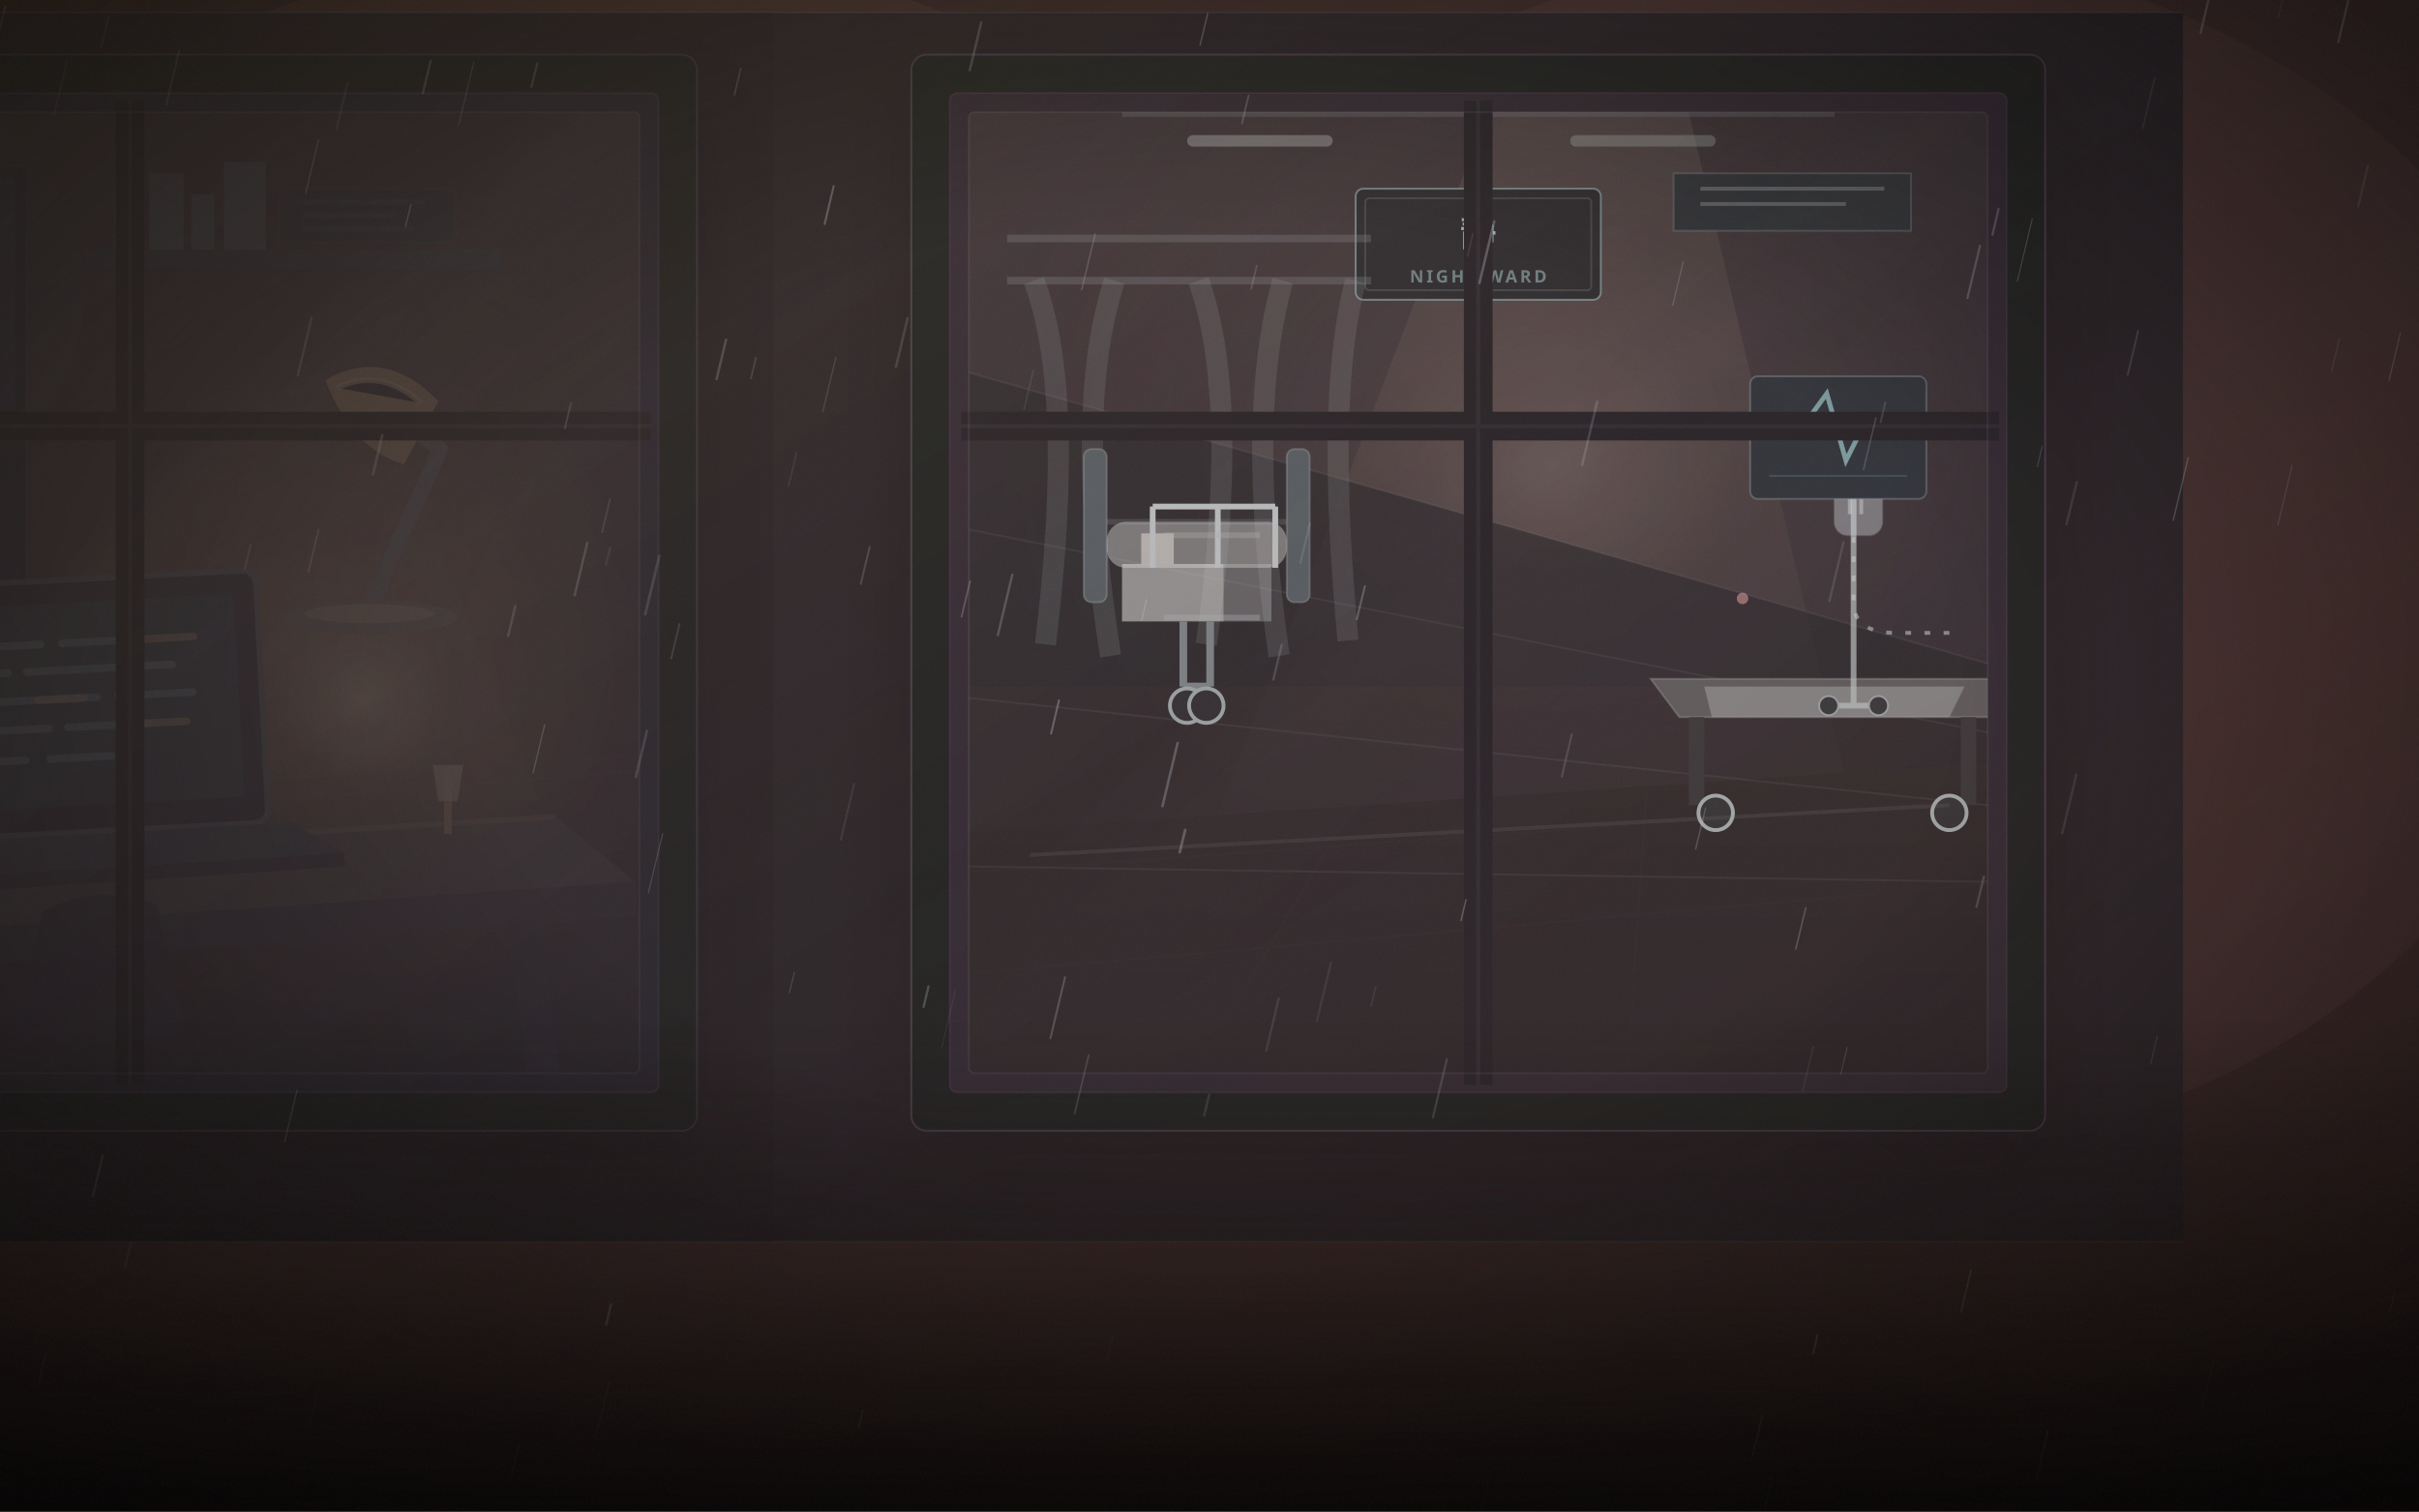
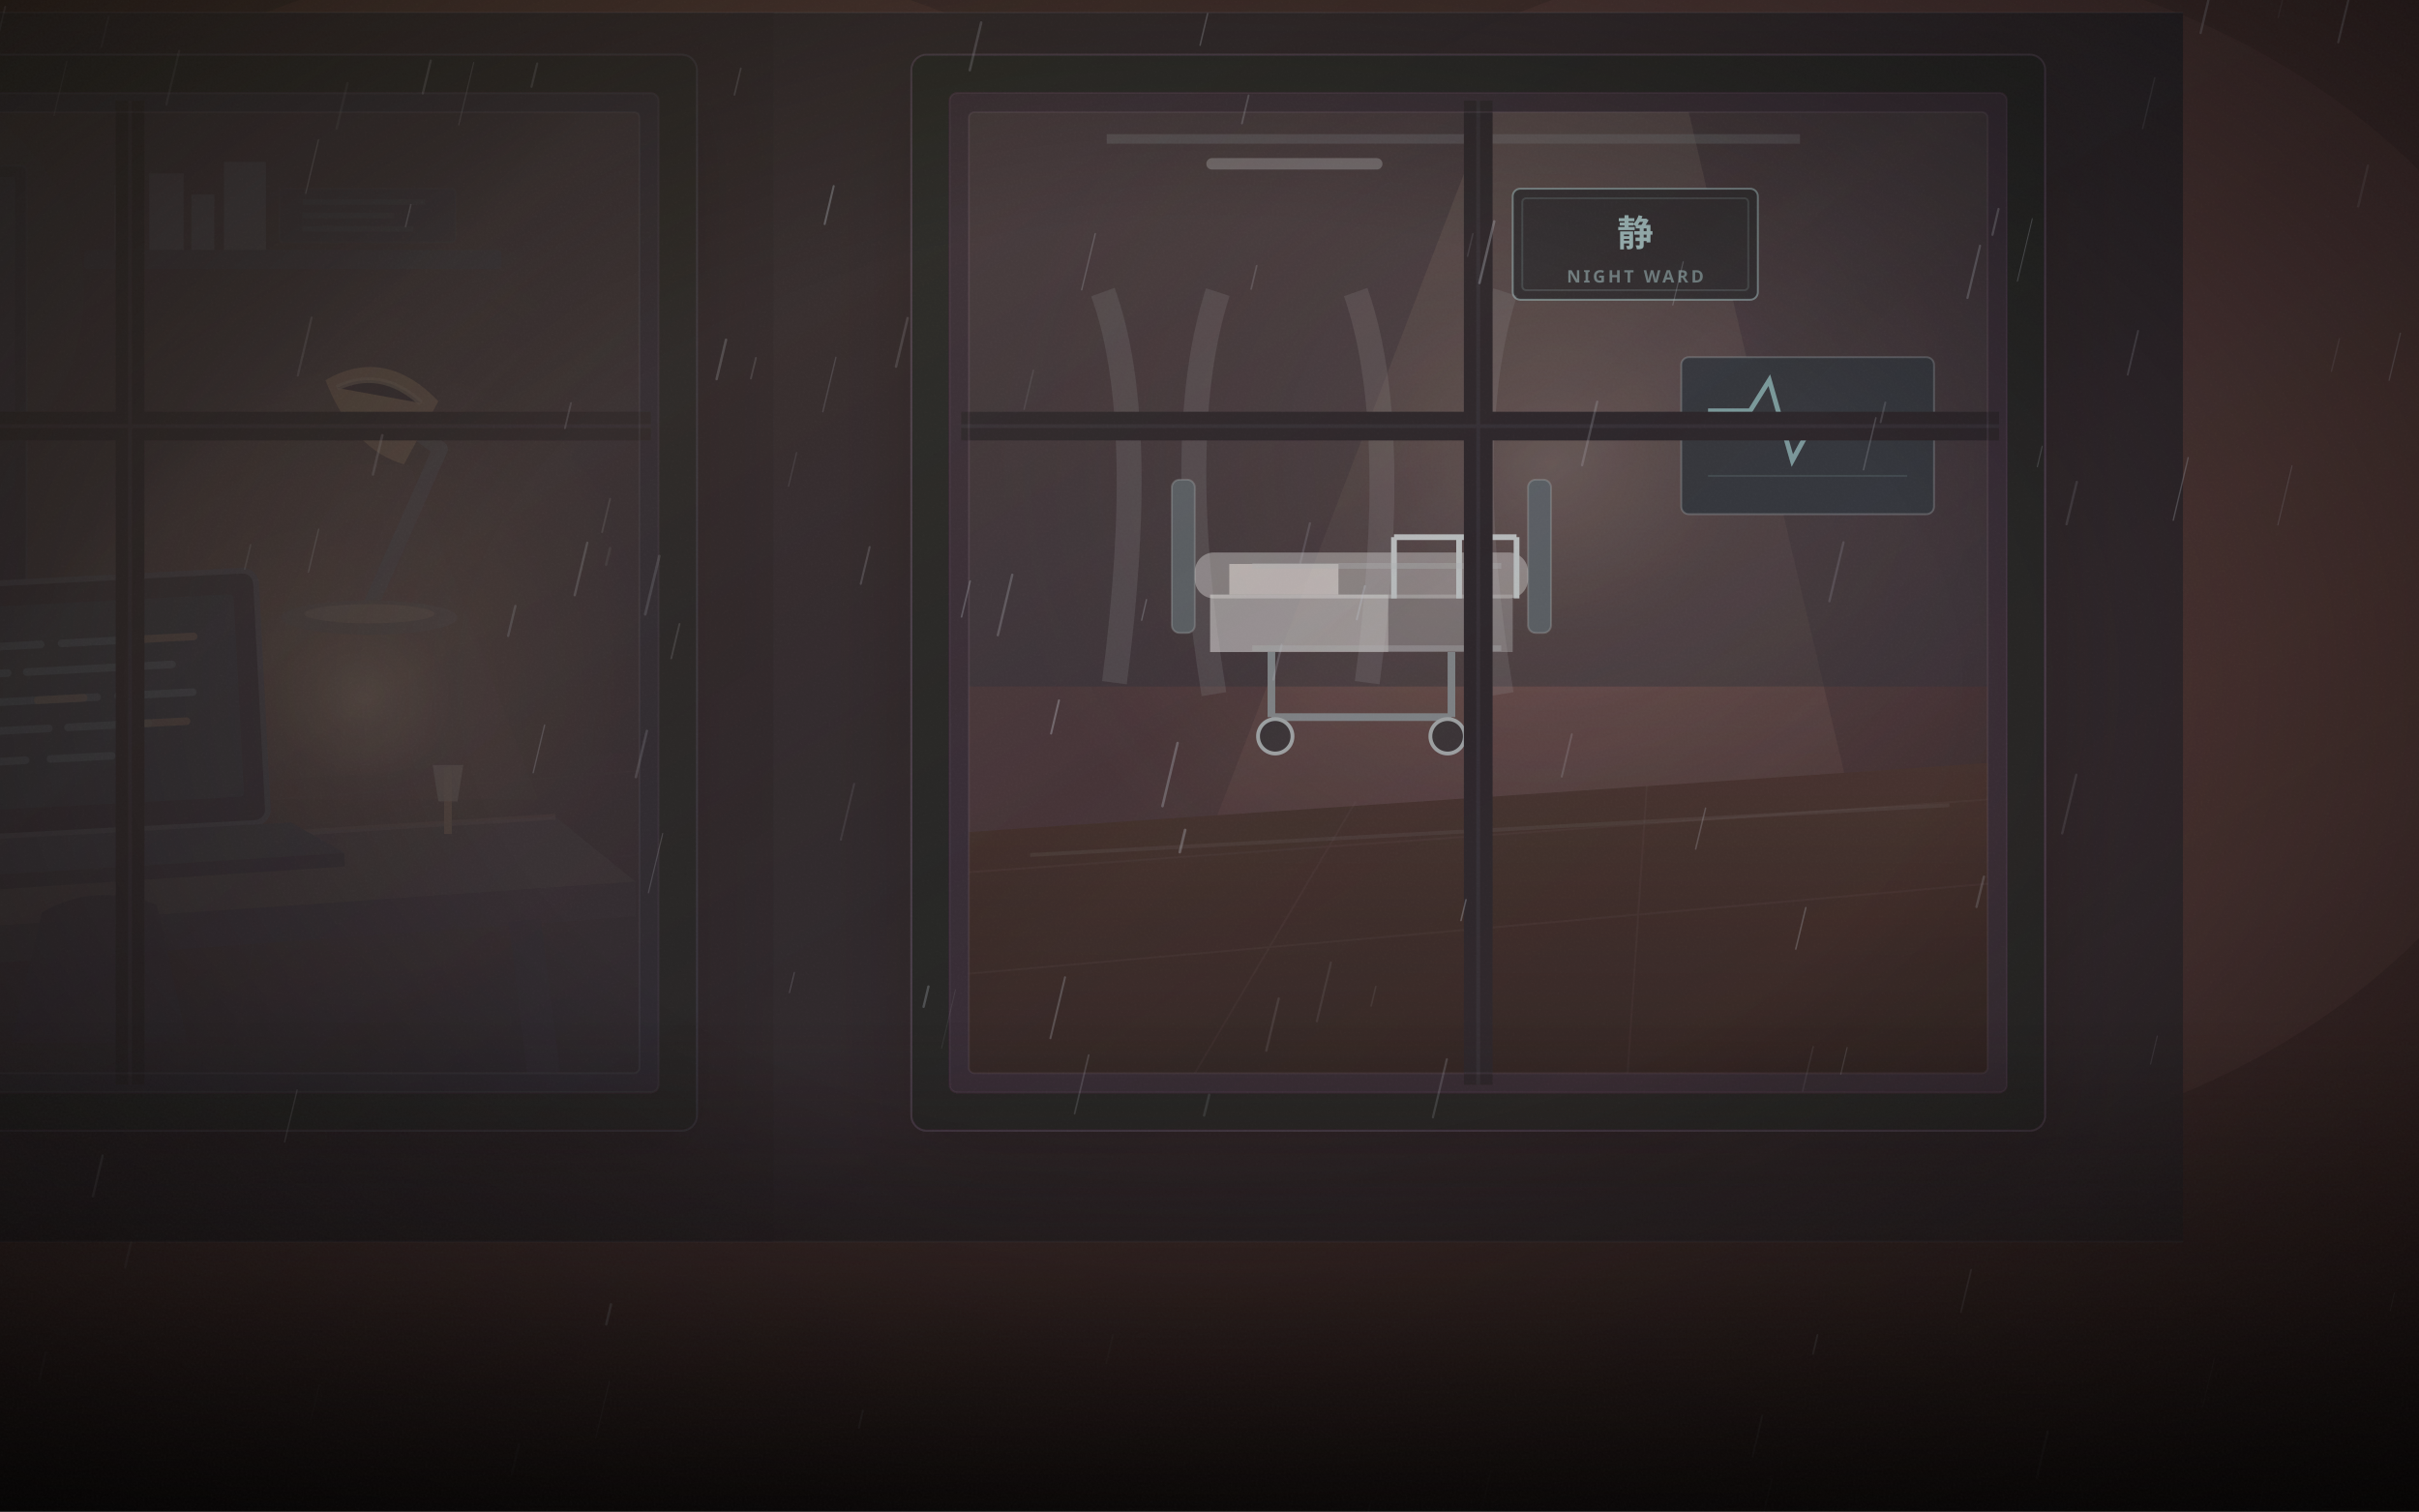
<svg xmlns="http://www.w3.org/2000/svg" viewBox="0 0 1440 900" preserveAspectRatio="xMidYMid slice" role="img" aria-labelledby="title desc">
  <style>
  .rain-drift { animation: rain-drift 11s ease-in-out infinite; }
  .mote { animation-name: mote-rise; animation-duration: 12s; animation-timing-function: ease-in-out; animation-iteration-count: infinite; opacity: 0; }
  .glow-drift { animation: glow-drift 14s ease-in-out infinite; }
  .sway { animation: sway 11s ease-in-out infinite; transform-box: fill-box; transform-origin: 50% 50%; }
  .drift { animation: drift 15s ease-in-out infinite; transform-box: fill-box; transform-origin: 50% 50%; }
  .spin { animation: spin 34s linear infinite; transform-box: fill-box; transform-origin: 50% 100%; }
  .pulse { animation: pulse 2.4s ease-in-out infinite; transform-box: fill-box; transform-origin: 50% 100%; }
  .ring { animation: ring 6.4s ease-out infinite; transform-box: fill-box; transform-origin: 50% 50%; }
  .rise { animation: rise 7s ease-in-out infinite; }
  .flow { animation: flow 7s linear infinite; }
  .blink { animation: blink 1.3s steps(2, start) infinite; }
  .signal-flow { animation: signal-flow 6s linear infinite; }
  @keyframes rain-drift { 0%, 100% { transform: translate(0px, 0px); } 50% { transform: translate(-14px, 24px); } }
  @keyframes mote-rise { 0% { opacity: 0; transform: translate(0px, 0px); } 16% { opacity: .5; } 62% { opacity: .26; } 100% { opacity: 0; transform: translate(-10px, -54px); } }
  @keyframes glow-drift { 0%, 100% { transform: translate(0px, 0px); } 50% { transform: translate(7px, -6px); } }
  @keyframes sway { 0%, 100% { transform: rotate(-1.4deg) translateY(0px); } 50% { transform: rotate(1.4deg) translateY(-4px); } }
  @keyframes drift { 0%, 100% { transform: translate(0px, 0px); } 50% { transform: translate(6px, -8px); } }
  @keyframes spin { to { transform: rotate(360deg); } }
  @keyframes pulse { 0%, 100% { transform: scaleY(.32); } 50% { transform: scaleY(1); } }
  @keyframes ring { 0% { transform: scale(.5); opacity: .55; } 68% { opacity: .14; } 100% { transform: scale(2.4); opacity: 0; } }
  @keyframes rise { 0% { opacity: 0; transform: translateY(6px); } 35% { opacity: .55; } 100% { opacity: 0; transform: translateY(-16px); } }
  @keyframes flow { to { stroke-dashoffset: -120; } }
  @keyframes blink { 0%, 49% { opacity: 1; } 50%, 100% { opacity: 0; } }
  @keyframes signal-flow { to { stroke-dashoffset: -96; } }
  @media (prefers-reduced-motion: reduce) { .anim { animation: none !important; } }
</style>
  <defs>
    <linearGradient id="night" x1="0" y1="0" x2="1" y2="1">
      <stop stop-color="#120d0c" />
      <stop offset=".46" stop-color="#2b1c1c" />
      <stop offset="1" stop-color="#160f0e" />
    </linearGradient>
    <linearGradient id="dawn" x1="0" y1="0" x2="0" y2="1">
      <stop stop-color="#e2a276" stop-opacity=".36" />
      <stop offset=".48" stop-color="#8b5e5e" stop-opacity=".15" />
      <stop offset="1" stop-color="#17110f" stop-opacity="0" />
    </linearGradient>
    <linearGradient id="warmWash" x1="0" y1="0" x2="1" y2="1">
      <stop stop-color="#efb77d" stop-opacity=".2" />
      <stop offset=".5" stop-color="#dca18c" stop-opacity=".13" />
      <stop offset="1" stop-color="#c98370" stop-opacity=".18" />
    </linearGradient>
    <linearGradient id="leftRoom" x1="0" y1="0" x2=".85" y2="1">
      <stop stop-color="#3b2c24" />
      <stop offset=".55" stop-color="#2a211d" />
      <stop offset="1" stop-color="#15100e" />
    </linearGradient>
    <linearGradient id="rightRoom" x1=".2" y1="0" x2=".8" y2="1">
      <stop stop-color="#3b292c" />
      <stop offset=".58" stop-color="#2b2025" />
      <stop offset="1" stop-color="#171114" />
    </linearGradient>
    <linearGradient id="floor" x1="0" y1="0" x2="0" y2="1">
      <stop stop-color="#261c18" />
      <stop offset="1" stop-color="#0e0b0a" />
    </linearGradient>
    <linearGradient id="glass" x1="0" y1="0" x2="1" y2="1">
      <stop stop-color="#d5b497" stop-opacity=".13" />
      <stop offset=".42" stop-color="#62483f" stop-opacity=".05" />
      <stop offset=".48" stop-color="#f4d7b6" stop-opacity=".13" />
      <stop offset="1" stop-color="#211512" stop-opacity=".03" />
    </linearGradient>
    <linearGradient id="spotlight" x1="0" y1="0" x2="0" y2="1">
      <stop stop-color="#ffe0b6" stop-opacity=".27" />
      <stop offset="1" stop-color="#d9a18b" stop-opacity="0" />
    </linearGradient>
    <linearGradient id="bottomShade" x1="0" y1="0" x2="0" y2="1">
      <stop stop-color="#100b09" stop-opacity="0" />
      <stop offset=".56" stop-color="#100b09" stop-opacity=".46" />
      <stop offset="1" stop-color="#0b0807" stop-opacity=".94" />
    </linearGradient>
    <radialGradient id="lampGlow">
      <stop stop-color="#ffe0a8" stop-opacity=".78" />
      <stop offset=".26" stop-color="#f4bd78" stop-opacity=".3" />
      <stop offset="1" stop-color="#e6a053" stop-opacity="0" />
    </radialGradient>
    <radialGradient id="stageGlow">
      <stop stop-color="#ffd8bd" stop-opacity=".48" />
      <stop offset=".35" stop-color="#dda088" stop-opacity=".18" />
      <stop offset="1" stop-color="#aa6e63" stop-opacity="0" />
    </radialGradient>
    <radialGradient id="vignette" cx=".5" cy=".45" r=".72">
      <stop offset=".42" stop-color="#000" stop-opacity="0" />
      <stop offset="1" stop-color="#000" stop-opacity=".66" />
    </radialGradient>
    <filter id="blur8" x="-50%" y="-50%" width="200%" height="200%">
      <feGaussianBlur stdDeviation="8" />
    </filter>
    <filter id="blur24" x="-50%" y="-50%" width="200%" height="200%">
      <feGaussianBlur stdDeviation="24" />
    </filter>
    <filter id="shadow" x="-30%" y="-30%" width="160%" height="160%">
      <feDropShadow dx="0" dy="16" stdDeviation="22" flood-color="#000" flood-opacity=".55" />
    </filter>
    <filter id="grain">
      <feTurbulence type="fractalNoise" baseFrequency=".72" numOctaves="3" seed="27" stitchTiles="stitch" />
      <feColorMatrix type="saturate" values="0" />
      <feComponentTransfer>
        <feFuncA type="table" tableValues="0 .075" />
      </feComponentTransfer>
    </filter>
    <clipPath id="leftClip">
      <rect x="102" y="164" width="532" height="502" rx="3" />
    </clipPath>
    <clipPath id="rightClip">
      <rect x="806" y="164" width="532" height="502" rx="3" />
    </clipPath>
  </defs>
  <rect width="1440" height="900" fill="url(#night)" />
  <ellipse cx="360" cy="340" rx="460" ry="370" fill="#b47b58" opacity=".09" />
  <ellipse cx="1100" cy="330" rx="440" ry="360" fill="#a86c6c" opacity=".1" />
  <g transform="translate(0 -60) translate(-342.1 -60.2) scale(1.14)">
    <path d="M0 112H1440V754H0Z" fill="#080d15" opacity=".9" />
    <path d="M0 112H1440M0 754H1440" stroke="#6d8296" stroke-opacity=".14" />
    <g filter="url(#shadow)">
      <rect x="72" y="134" width="592" height="562" rx="8" fill="#05090f" stroke="#344250" stroke-opacity=".55" />
      <rect x="92" y="154" width="552" height="522" rx="4" fill="#111923" stroke="#637484" stroke-opacity=".18" />
      <rect x="776" y="134" width="592" height="562" rx="8" fill="#05090f" stroke="#454057" stroke-opacity=".58" />
      <rect x="796" y="154" width="552" height="522" rx="4" fill="#171522" stroke="#756887" stroke-opacity=".18" />
    </g>
    <g opacity="0.28">
      <g clip-path="url(#leftClip)">
        <rect x="102" y="164" width="532" height="502" fill="url(#leftRoom)" />
        <ellipse cx="444" cy="440" rx="250" ry="240" fill="url(#lampGlow)" opacity=".26" />
        <path d="M102 540L634 498V666H102Z" fill="url(#floor)" />
        <path d="M102 550L634 508M102 603L634 552M210 666L328 520M420 666L448 514" stroke="#80909a" stroke-opacity=".06" />
        <rect x="126" y="192" width="188" height="266" rx="3" fill="#080e16" stroke="#4b5d6b" stroke-opacity=".5" />
        <rect x="132" y="198" width="176" height="254" fill="#0d1a28" />
        <ellipse cx="202" cy="258" rx="142" ry="124" fill="#345574" opacity=".14" />
        <path d="M120 410V332H151V366H178V294H211V350H242V270H270V324H310V462H120Z" fill="#080f19" />
        <path d="M151 350H158V360H151ZM188 318H195V329H188ZM249 294H256V305H249ZM277 346H284V357H277ZM188 374H195V385H188ZM249 338H256V349H249Z" fill="#d5b878" opacity=".48" />
        <rect x="132" y="198" width="176" height="254" fill="url(#glass)" />
        <path d="M220 198V452M132 326H308" stroke="#334652" stroke-width="8" />
        <path d="M220 198V452M132 326H308" stroke="#8295a1" stroke-opacity=".12" stroke-width="2" />
        <rect x="344" y="236" width="218" height="10" rx="2" fill="#29343e" />
        <path d="M360 202H374V236H360ZM378 196H396V236H378ZM400 207H412V236H400ZM417 190H439V236H417Z" fill="#58606a" />
        <rect x="446" y="204" width="92" height="28" rx="2" fill="#1a252f" stroke="#83919a" stroke-opacity=".15" />
        <path d="M458 211H522M458 218H506M458 225H516" stroke="#8b9ba3" stroke-opacity=".22" stroke-width="3" />
        <g class="anim glow-drift">
          <ellipse cx="490" cy="470" rx="176" ry="172" fill="url(#lampGlow)" />
        </g>
        <path d="M493 423L530 340M530 340L500 318" stroke="#5b5e60" stroke-width="8" stroke-linecap="round" />
        <path d="M470 304Q501 286 529 315L511 348Q484 340 470 304Z" fill="#c59b63" />
        <path d="M476 308Q499 297 520 316" stroke="#ffe0a4" stroke-opacity=".65" stroke-width="3" />
        <ellipse cx="493" cy="428" rx="46" ry="9" fill="#6c6558" />
        <ellipse cx="493" cy="426" rx="34" ry="5" fill="#d3b785" opacity=".55" />
        <path d="M481 348L405 523H581L514 348Z" fill="#f2bd78" opacity=".065" />
        <path d="M138 560L590 532L632 566L110 602Z" fill="#463e35" />
        <path d="M110 602L632 566V584L110 622Z" fill="#24252a" />
        <path d="M154 614L150 666M574 586L584 666" stroke="#1a1d23" stroke-width="17" />
        <path d="M138 560L590 532" stroke="#b49670" stroke-opacity=".35" stroke-width="3" />
        <rect x="247" y="408" width="190" height="132" rx="7" fill="#080d12" stroke="#4c5b64" stroke-width="3" transform="rotate(-3 342 474)" />
        <rect x="259" y="420" width="166" height="106" rx="2" fill="#102633" transform="rotate(-3 342 474)" />
        <g transform="rotate(-3 342 474)" stroke-linecap="round">
          <path d="M276 441H323M334 441H368M276 455H305M315 455H391M290 470H351M362 470H401M290 485H325M335 485H377M276 501H312M325 501H357" stroke="#75b6b6" stroke-opacity=".65" stroke-width="4" />
          <path d="M374 441H403M320 470H344M367 485H397" stroke="#d1aa72" stroke-opacity=".7" stroke-width="4" />
        </g>
        <path d="M222 548L452 535L480 551L206 568Z" fill="#293138" />
        <path d="M206 568L480 551V558L208 576Z" fill="#12181d" />
        <rect x="158" y="526" width="66" height="12" rx="2" fill="#5f5142" transform="rotate(-3 191 532)" />
        <rect x="164" y="511" width="58" height="13" rx="2" fill="#344b56" transform="rotate(-3 193 518)" />
        <path d="M534 506V541" stroke="#b28a55" stroke-width="4" />
        <path d="M526 505H542L539 524H529Z" fill="#d2c2a1" opacity=".75" />
        <path d="M322 582Q350 566 382 578L398 650H306Z" fill="#11171e" opacity=".88" />
      </g>
    </g>
    <g opacity="1.12">
      <g clip-path="url(#rightClip)">
        <rect x="806" y="164" width="532" height="502" fill="url(#rightRoom)" />
        <rect x="806" y="164" width="532" height="502" fill="#1b1a20" opacity="0.34" />
        <g class="anim glow-drift">
          <ellipse cx="1110" cy="348" rx="290" ry="268" fill="url(#stageGlow)" opacity="0.78" />
        </g>
        <path d="M1080 156H1180L1300 666H884Z" fill="url(#spotlight)" opacity=".7" />
        <path d="M806 540L1338 504V666H806Z" fill="url(#floor)" />
        <path fill="none" d="M806 561L1338 523M806 614L1338 567M924 666L1008 524M1150 666L1160 516" stroke="#a392b1" stroke-opacity=".055" />
        <rect x="806" y="164" width="532" height="300" fill="#0a1a24" opacity=".46" />
-         <path d="M806 300L1338 452V666H806Z" fill="#0d1419" opacity=".72" />
-         <path fill="none" d="M806 300L1338 452M806 382L1338 488M806 470L1338 526M806 558L1338 566" stroke="#8fa6ad" stroke-opacity=".1" />
-         <path fill="none" d="M1072 250V520" stroke="#6f858e" stroke-opacity=".18" stroke-width="3" />
-         <path fill="none" d="M886 164H1258" stroke="#6e828a" stroke-opacity=".3" stroke-width="5" />
+         <path fill="none" d="M878 178H1240" stroke="#6e828a" stroke-opacity=".3" stroke-width="5" />
        <g class="anim blink">
-           <rect x="920" y="176" width="76" height="6" rx="3" fill="#d9edf0" opacity=".34" />
-           <rect x="1120" y="176" width="76" height="6" rx="3" fill="#d9edf0" opacity=".28" />
-         </g>
-         <g transform="translate(1008 204)">
+           <rect x="930" y="188" width="92" height="6" rx="3" fill="#d9edf0" opacity=".3" />
+         </g>
+         <g transform="translate(1090 204)">
          <rect width="128" height="58" rx="4" fill="#0d161c" stroke="#9ccdd2" stroke-opacity=".55" />
          <rect x="5" y="5" width="118" height="48" rx="2" fill="none" stroke="#9ccdd2" stroke-opacity=".18" />
          <text x="64" y="30" font-family="'PingFang SC','Hiragino Sans GB','Microsoft YaHei',sans-serif" font-size="19" font-weight="600" fill="#9ccdd2" fill-opacity="0.92" text-anchor="middle" letter-spacing="0.6">静</text>
          <text x="64" y="49" font-family="'PingFang SC','Hiragino Sans GB','Microsoft YaHei',sans-serif" font-size="9" font-weight="600" fill="#9ccdd2" fill-opacity="0.55" text-anchor="middle" letter-spacing="1.4">NIGHT WARD</text>
        </g>
-         <path d="M1174 196H1298V226H1174Z" fill="#132229" stroke="#75888f" stroke-opacity=".4" />
-         <path fill="none" d="M1188 204H1284M1188 212H1264" stroke="#d5e4e4" stroke-opacity=".3" stroke-width="2" />
-         <g transform="translate(826 230)">
-           <path fill="none" d="M0 0H190M0 22H190" stroke="#82959c" stroke-opacity=".28" stroke-width="4" />
-           <path d="M14 22Q36 80 20 212M56 22Q34 90 54 218M100 22Q122 84 104 212M144 22Q124 92 142 218M182 22Q166 82 178 210" fill="none" stroke="#a8b9bd" stroke-opacity=".16" stroke-width="11" />
-           <path fill="none" d="M46 148H154" stroke="#6c7d84" stroke-opacity=".28" stroke-width="3" />
-           <g transform="translate(40 188)">
+         <g transform="translate(858 236)">
+           <path d="M18 22Q42 88 24 226M78 22Q54 96 76 232M150 22Q174 90 156 226M228 22Q204 98 226 232" fill="none" stroke="#a8b9bd" stroke-opacity=".15" stroke-width="13" />
+           <g transform="translate(54 198)">
            <rect x="0" y="-78" width="12" height="80" rx="4" fill="#3f525a" stroke="#a7b8bc" stroke-opacity=".32" />
-             <rect x="106" y="-78" width="12" height="80" rx="4" fill="#3f525a" stroke="#a7b8bc" stroke-opacity=".32" />
-             <rect x="12" y="-40" width="94" height="24" rx="10" fill="#dce8e8" opacity=".44" />
-             <path d="M20 -18H98V12H20Z" fill="#c9dadb" opacity=".34" />
-             <path d="M20 -18H73V12H20Z" fill="#eef6f4" opacity=".34" />
-             <path d="M30 -34H47V-18H30Z" fill="#f1f6f2" opacity=".52" />
-             <path fill="none" d="M36 -48H100M36 -48V-16M70 -48V-16M100 -48V-16" stroke="#b6c8cb" stroke-width="3" />
-             <path fill="none" d="M42 -33H92M42 10H92" stroke="#a9bbbe" stroke-opacity=".36" stroke-width="3" />
-             <path fill="none" d="M52 12V46M66 12V46M52 46H66" stroke="#6d7f85" stroke-width="4" />
+             <rect x="186" y="-78" width="12" height="80" rx="4" fill="#3f525a" stroke="#a7b8bc" stroke-opacity=".32" />
+             <rect x="12" y="-40" width="174" height="24" rx="10" fill="#dce8e8" opacity=".44" />
+             <path d="M20 -18H178V12H20Z" fill="#c9dadb" opacity=".34" />
+             <path d="M20 -18H113V12H20Z" fill="#eef6f4" opacity=".34" />
+             <path d="M30 -34H87V-18H30Z" fill="#f1f6f2" opacity=".52" />
+             <path fill="none" d="M116 -48H180M116 -48V-16M150 -48V-16M180 -48V-16" stroke="#b6c8cb" stroke-width="3" />
+             <path fill="none" d="M42 -33H172M42 10H172" stroke="#a9bbbe" stroke-opacity=".36" stroke-width="3" />
+             <path fill="none" d="M52 12V46M146 12V46M52 46H146" stroke="#6d7f85" stroke-width="4" />
            <circle cx="54" cy="56" r="9" fill="#161d22" stroke="#93a6aa" stroke-width="2" />
-             <circle cx="64" cy="56" r="9" fill="#161d22" stroke="#93a6aa" stroke-width="2" />
+             <circle cx="144" cy="56" r="9" fill="#161d22" stroke="#93a6aa" stroke-width="2" />
          </g>
        </g>
-         <g transform="translate(1162 460)">
-           <path d="M0 0H196L180 20H15Z" fill="#4a5052" stroke="#aab7b8" stroke-opacity=".32" />
-           <path fill="none" d="M24 20V66M166 20V66" stroke="#20262a" stroke-width="8" />
-           <path d="M28 4H164L156 20H32Z" fill="#c9d7d7" opacity=".34" />
-           <circle cx="34" cy="70" r="9" fill="#182024" stroke="#9dafb1" stroke-width="2" />
-           <circle cx="156" cy="70" r="9" fill="#182024" stroke="#9dafb1" stroke-width="2" />
-         </g>
-         <g transform="translate(1268 332)">
-           <path fill="none" d="M0 -8V142M-17 142H17M0 -8H13" stroke="#b8c9cc" stroke-opacity=".72" stroke-width="3" stroke-linecap="round" />
-           <rect x="-10" y="6" width="25" height="47" rx="7" fill="#d9eef0" opacity=".4" stroke="#d9eef0" stroke-opacity=".45" />
-           <path fill="none" d="M-2 16V42M4 16V42" stroke="#effafa" stroke-opacity=".4" stroke-width="2" />
-           <path d="M0 54V88Q0 104 22 104H54" fill="none" stroke="#c9e4e6" stroke-opacity=".55" stroke-width="2" stroke-dasharray="3 7" />
-           <circle cx="-13" cy="142" r="5" fill="#1c252a" stroke="#8fa2a7" />
-           <circle cx="13" cy="142" r="5" fill="#1c252a" stroke="#8fa2a7" />
-         </g>
-         <g transform="translate(1214 302)">
-           <rect width="92" height="64" rx="4" fill="#102029" stroke="#89a1a8" stroke-opacity=".4" />
-           <path d="M10 20H32L40 9L50 44L60 24H82" fill="none" stroke="#8fd0d6" stroke-opacity=".72" stroke-width="2.5" />
-           <path fill="none" d="M10 52H82" stroke="#8fd0d6" stroke-opacity=".18" />
-         </g>
-         <circle cx="1210" cy="418" r="3" fill="#d79a9a" opacity=".6" />
-         <path fill="none" d="M838 552L1318 526" stroke="#8fa0a5" stroke-opacity=".12" stroke-width="2" />
+         <g transform="translate(1178 292)">
+           <rect width="132" height="82" rx="4" fill="#102029" stroke="#89a1a8" stroke-opacity=".4" />
+           <path d="M14 28H36L46 12L58 54L70 32H118" fill="none" stroke="#8fd0d6" stroke-opacity=".7" stroke-width="2.5" />
+           <path fill="none" d="M14 62H118" stroke="#8fd0d6" stroke-opacity=".14" />
+         </g>
+         <path fill="none" d="M838 552L1318 526" stroke="#8fa0a5" stroke-opacity=".1" stroke-width="2" />
        <rect x="806" y="164" width="532" height="502" fill="url(#glass)" opacity=".12" />
      </g>
    </g>
    <rect x="102" y="164" width="532" height="502" fill="url(#glass)" opacity=".32" />
    <path d="M368 158V672M98 328H640M1072 158V672M802 328H1344" stroke="#080d14" stroke-width="15" />
    <path d="M368 158V672M98 328H640M1072 158V672M802 328H1344" stroke="#607080" stroke-opacity=".12" stroke-width="2" />
    <rect x="102" y="164" width="532" height="502" rx="3" fill="none" stroke="#9aabba" stroke-opacity=".12" />
    <rect x="806" y="164" width="532" height="502" rx="3" fill="none" stroke="#aa9bb8" stroke-opacity=".12" />
  </g>
  <g class="anim rain-drift" stroke="#c5d8e5" stroke-linecap="round" opacity="0.4">
    <line x1="-29.7" y1="505.6" x2="-34.8" y2="526.9" stroke-width="1.0" opacity="0.45" />
    <line x1="1392.6" y1="201.8" x2="1387.9" y2="221.0" stroke-width="0.9" opacity="0.35" />
    <line x1="523.1" y1="-63.8" x2="517.8" y2="-41.6" stroke-width="1.5" opacity="0.49" />
    <line x1="441.0" y1="40.7" x2="437.2" y2="56.5" stroke-width="1.0" opacity="0.72" />
    <line x1="394.5" y1="496.3" x2="386.0" y2="531.6" stroke-width="0.7" opacity="0.75" />
    <line x1="324.2" y1="431.7" x2="317.4" y2="460.1" stroke-width="0.8" opacity="0.81" />
    <line x1="872.7" y1="535.7" x2="869.7" y2="548.1" stroke-width="0.9" opacity="0.77" />
    <line x1="1315.2" y1="-2.3" x2="1310.0" y2="19.6" stroke-width="1.4" opacity="0.76" />
    <line x1="1015.3" y1="481.2" x2="1009.4" y2="505.5" stroke-width="0.9" opacity="0.58" />
    <line x1="1471.5" y1="-31.5" x2="1463.2" y2="3.3" stroke-width="1.0" opacity="0.71" />
    <line x1="1054.8" y1="880.7" x2="1049.5" y2="902.4" stroke-width="1.0" opacity="0.66" />
    <line x1="743.3" y1="56.8" x2="739.3" y2="73.5" stroke-width="1.1" opacity="0.61" />
    <line x1="634.0" y1="581.9" x2="625.3" y2="618.2" stroke-width="1.2" opacity="0.62" />
    <line x1="496.3" y1="110.8" x2="490.9" y2="133.4" stroke-width="1.2" opacity="0.84" />
    <line x1="779.8" y1="311.6" x2="774.1" y2="335.1" stroke-width="1.3" opacity="0.40" />
    <line x1="812.5" y1="349.0" x2="807.7" y2="368.8" stroke-width="1.2" opacity="0.72" />
    <line x1="517.7" y1="325.7" x2="512.4" y2="347.7" stroke-width="1.2" opacity="0.49" />
    <line x1="1526.4" y1="858.3" x2="1520.0" y2="884.7" stroke-width="1.6" opacity="0.84" />
    <line x1="432.2" y1="202.3" x2="426.6" y2="225.7" stroke-width="1.5" opacity="0.82" />
    <line x1="1282.7" y1="46.3" x2="1275.5" y2="76.5" stroke-width="0.9" opacity="0.34" />
    <line x1="761.2" y1="594.5" x2="753.8" y2="625.6" stroke-width="1.4" opacity="0.30" />
    <line x1="648.1" y1="628.2" x2="639.7" y2="663.1" stroke-width="1.0" opacity="0.50" />
    <line x1="1209.8" y1="130.2" x2="1200.9" y2="167.5" stroke-width="0.6" opacity="0.77" />
    <line x1="1116.7" y1="248.8" x2="1109.3" y2="279.7" stroke-width="0.9" opacity="0.54" />
    <line x1="682.5" y1="357.0" x2="679.6" y2="369.3" stroke-width="0.8" opacity="0.67" />
    <line x1="227.6" y1="259.1" x2="222.0" y2="282.5" stroke-width="1.5" opacity="0.57" />
    <line x1="1450.0" y1="564.0" x2="1447.2" y2="575.7" stroke-width="1.0" opacity="0.47" />
    <line x1="701.0" y1="442.4" x2="692.0" y2="480.0" stroke-width="1.5" opacity="0.74" />
    <line x1="1425.4" y1="769.7" x2="1422.9" y2="780.2" stroke-width="0.6" opacity="0.56" />
    <line x1="27.3" y1="805.5" x2="23.2" y2="822.5" stroke-width="1.4" opacity="0.32" />
    <line x1="795.0" y1="935.5" x2="789.9" y2="956.8" stroke-width="1.0" opacity="0.60" />
    <line x1="1514.8" y1="364.9" x2="1508.5" y2="391.3" stroke-width="1.4" opacity="0.64" />
    <line x1="1049.1" y1="842.8" x2="1043.3" y2="867.1" stroke-width="1.1" opacity="0.70" />
    <line x1="508.5" y1="466.7" x2="500.5" y2="500.0" stroke-width="1.2" opacity="0.25" />
    <line x1="815.7" y1="895.5" x2="810.0" y2="919.2" stroke-width="1.0" opacity="0.80" />
    <line x1="1318.1" y1="809.2" x2="1311.3" y2="837.3" stroke-width="0.7" opacity="0.39" />
    <line x1="652.0" y1="139.1" x2="643.9" y2="172.6" stroke-width="0.8" opacity="0.59" />
    <line x1="1236.3" y1="286.9" x2="1230.2" y2="312.1" stroke-width="1.4" opacity="0.36" />
    <line x1="1099.6" y1="623.7" x2="1095.8" y2="639.6" stroke-width="0.7" opacity="0.47" />
    <line x1="719.8" y1="651.9" x2="716.8" y2="664.2" stroke-width="1.5" opacity="0.37" />
    <line x1="909.9" y1="946.3" x2="903.1" y2="974.6" stroke-width="1.4" opacity="0.84" />
    <line x1="1236.0" y1="461.3" x2="1227.6" y2="496.2" stroke-width="1.4" opacity="0.32" />
    <line x1="861.3" y1="630.7" x2="853.0" y2="665.3" stroke-width="1.3" opacity="0.51" />
    <line x1="472.9" y1="579.0" x2="469.9" y2="591.1" stroke-width="0.6" opacity="0.54" />
    <line x1="1409.6" y1="98.6" x2="1403.8" y2="122.9" stroke-width="1.4" opacity="0.37" />
    <line x1="284.3" y1="-60.5" x2="279.1" y2="-38.8" stroke-width="1.0" opacity="0.69" />
    <line x1="561.0" y1="-57.1" x2="554.0" y2="-27.8" stroke-width="1.4" opacity="0.30" />
    <line x1="1081.9" y1="794.9" x2="1079.3" y2="806.1" stroke-width="1.1" opacity="0.78" />
    <line x1="1219.0" y1="852.4" x2="1212.4" y2="879.9" stroke-width="1.4" opacity="0.76" />
    <line x1="1079.2" y1="964.2" x2="1075.8" y2="978.4" stroke-width="0.6" opacity="0.62" />
    <line x1="-4.9" y1="-64.4" x2="-13.3" y2="-29.7" stroke-width="1.2" opacity="0.60" />
    <line x1="404.5" y1="371.5" x2="399.6" y2="392.0" stroke-width="1.1" opacity="0.58" />
    <line x1="189.7" y1="315.1" x2="183.6" y2="340.6" stroke-width="0.8" opacity="0.61" />
    <line x1="1527.6" y1="745.9" x2="1520.0" y2="777.4" stroke-width="0.8" opacity="0.52" />
    <line x1="1075.0" y1="540.4" x2="1069.0" y2="565.1" stroke-width="0.9" opacity="0.65" />
    <line x1="1013.6" y1="963.4" x2="1010.1" y2="978.0" stroke-width="1.0" opacity="0.60" />
    <line x1="339.9" y1="240.0" x2="336.3" y2="255.0" stroke-width="1.1" opacity="0.58" />
    <line x1="176.9" y1="649.0" x2="169.4" y2="680.0" stroke-width="0.8" opacity="0.70" />
    <line x1="540.3" y1="189.4" x2="533.4" y2="218.3" stroke-width="1.5" opacity="0.40" />
    <line x1="1131.0" y1="908.0" x2="1127.6" y2="921.9" stroke-width="1.4" opacity="0.50" />
    <line x1="1215.7" y1="265.7" x2="1212.8" y2="277.9" stroke-width="0.7" opacity="0.54" />
    <line x1="206.9" y1="49.5" x2="200.4" y2="76.5" stroke-width="1.5" opacity="0.31" />
    <line x1="889.5" y1="131.8" x2="880.7" y2="168.5" stroke-width="1.5" opacity="0.79" />
    <line x1="1499.9" y1="841.2" x2="1495.1" y2="861.4" stroke-width="0.7" opacity="0.35" />
    <line x1="1464.8" y1="-52.7" x2="1455.9" y2="-16.0" stroke-width="1.1" opacity="0.63" />
    <line x1="392.5" y1="331.1" x2="384.1" y2="365.8" stroke-width="1.6" opacity="0.61" />
    <line x1="1512.5" y1="985.8" x2="1505.9" y2="1012.9" stroke-width="0.7" opacity="0.75" />
    <line x1="705.5" y1="494.2" x2="702.3" y2="507.4" stroke-width="1.6" opacity="0.76" />
    <line x1="185.5" y1="189.1" x2="177.3" y2="223.6" stroke-width="1.3" opacity="0.50" />
    <line x1="763.0" y1="383.9" x2="758.0" y2="404.7" stroke-width="1.3" opacity="0.48" />
    <line x1="1472.2" y1="835.1" x2="1464.1" y2="868.9" stroke-width="1.0" opacity="0.61" />
    <line x1="64.6" y1="10.1" x2="60.3" y2="28.0" stroke-width="1.2" opacity="0.28" />
    <line x1="577.5" y1="346.0" x2="572.4" y2="367.3" stroke-width="1.0" opacity="0.68" />
    <line x1="1189.7" y1="124.4" x2="1186.1" y2="139.8" stroke-width="1.3" opacity="0.71" />
    <line x1="1122.3" y1="239.7" x2="1119.5" y2="251.4" stroke-width="1.2" opacity="0.42" />
    <line x1="106.7" y1="30.2" x2="99.0" y2="62.3" stroke-width="1.3" opacity="0.39" />
    <line x1="1173.4" y1="756.0" x2="1167.3" y2="781.3" stroke-width="1.0" opacity="0.60" />
    <line x1="149.2" y1="324.4" x2="145.7" y2="338.8" stroke-width="1.0" opacity="0.45" />
    <line x1="189.6" y1="83.2" x2="182.0" y2="115.1" stroke-width="0.8" opacity="0.71" />
    <line x1="1528.3" y1="779.3" x2="1521.3" y2="808.6" stroke-width="1.1" opacity="0.74" />
    <line x1="618.6" y1="909.3" x2="610.9" y2="941.5" stroke-width="0.8" opacity="0.55" />
    <line x1="855.8" y1="-57.4" x2="853.1" y2="-46.3" stroke-width="1.1" opacity="0.44" />
    <line x1="363.7" y1="776.7" x2="360.9" y2="788.6" stroke-width="1.5" opacity="0.82" />
    <line x1="738.3" y1="889.7" x2="733.7" y2="908.9" stroke-width="1.1" opacity="0.21" />
    <line x1="541.4" y1="882.8" x2="536.7" y2="902.4" stroke-width="0.6" opacity="0.24" />
    <line x1="61.1" y1="688.1" x2="55.3" y2="712.3" stroke-width="1.4" opacity="0.59" />
    <line x1="580.6" y1="927.1" x2="574.5" y2="952.5" stroke-width="1.2" opacity="0.62" />
    <line x1="39.8" y1="36.6" x2="32.1" y2="68.8" stroke-width="0.8" opacity="0.34" />
    <line x1="838.4" y1="938.0" x2="833.7" y2="957.6" stroke-width="1.1" opacity="0.82" />
    <line x1="450.0" y1="213.1" x2="447.0" y2="225.4" stroke-width="1.1" opacity="0.58" />
    <line x1="602.6" y1="342.2" x2="594.0" y2="378.2" stroke-width="1.4" opacity="0.61" />
    <line x1="950.8" y1="239.2" x2="941.8" y2="277.0" stroke-width="1.4" opacity="0.50" />
    <line x1="1455.6" y1="173.2" x2="1449.1" y2="200.1" stroke-width="1.1" opacity="0.69" />
    <line x1="282.0" y1="37.2" x2="273.1" y2="74.3" stroke-width="0.7" opacity="0.63" />
    <line x1="78.0" y1="739.8" x2="74.5" y2="754.4" stroke-width="1.4" opacity="0.32" />
    <line x1="1002.0" y1="155.9" x2="995.8" y2="181.6" stroke-width="0.7" opacity="0.58" />
    <line x1="497.6" y1="212.8" x2="489.8" y2="245.2" stroke-width="0.8" opacity="0.42" />
    <line x1="1178.7" y1="146.3" x2="1171.2" y2="177.4" stroke-width="1.3" opacity="0.70" />
    <line x1="748.1" y1="158.2" x2="744.8" y2="172.1" stroke-width="1.0" opacity="0.48" />
    <line x1="1501.8" y1="153.5" x2="1492.8" y2="191.1" stroke-width="0.8" opacity="0.60" />
    <line x1="981.6" y1="-58.1" x2="978.8" y2="-46.1" stroke-width="0.9" opacity="0.61" />
    <line x1="718.9" y1="8.1" x2="714.4" y2="26.9" stroke-width="0.9" opacity="0.77" />
    <line x1="552.7" y1="587.4" x2="549.8" y2="599.5" stroke-width="1.4" opacity="0.64" />
    <line x1="725.8" y1="-62.2" x2="720.1" y2="-38.5" stroke-width="1.0" opacity="0.49" />
    <line x1="1411.6" y1="-70.9" x2="1403.5" y2="-37.3" stroke-width="1.4" opacity="0.82" />
    <line x1="568.8" y1="589.3" x2="560.5" y2="624.1" stroke-width="0.6" opacity="0.24" />
    <line x1="819.0" y1="587.4" x2="816.2" y2="599.0" stroke-width="1.0" opacity="0.23" />
    <line x1="1348.8" y1="881.0" x2="1344.1" y2="900.6" stroke-width="0.8" opacity="0.41" />
    <line x1="1495.8" y1="817.2" x2="1488.6" y2="847.4" stroke-width="1.6" opacity="0.49" />
    <line x1="1272.8" y1="197.0" x2="1266.6" y2="223.1" stroke-width="1.1" opacity="0.51" />
    <line x1="887.5" y1="875.9" x2="881.7" y2="900.0" stroke-width="0.9" opacity="0.43" />
    <line x1="1181.0" y1="522.0" x2="1176.6" y2="540.0" stroke-width="1.4" opacity="0.52" />
    <line x1="349.6" y1="323.2" x2="342.1" y2="354.4" stroke-width="1.4" opacity="0.74" />
    <line x1="1284.2" y1="616.9" x2="1280.2" y2="633.6" stroke-width="0.7" opacity="0.41" />
    <line x1="876.8" y1="139.2" x2="873.6" y2="152.5" stroke-width="0.9" opacity="0.32" />
    <line x1="615.2" y1="220.4" x2="609.6" y2="243.7" stroke-width="0.9" opacity="0.26" />
    <line x1="258.9" y1="932.3" x2="253.3" y2="955.8" stroke-width="0.6" opacity="0.21" />
    <line x1="935.7" y1="437.2" x2="929.7" y2="462.4" stroke-width="1.2" opacity="0.44" />
    <line x1="1097.4" y1="322.9" x2="1089.0" y2="358.0" stroke-width="1.4" opacity="0.39" />
    <line x1="792.3" y1="573.1" x2="783.9" y2="608.1" stroke-width="1.3" opacity="0.24" />
    <line x1="319.8" y1="37.8" x2="316.4" y2="51.7" stroke-width="1.3" opacity="0.63" />
    <line x1="3.1" y1="4.0" x2="-5.8" y2="40.7" stroke-width="1.1" opacity="0.46" />
    <line x1="1361.0" y1="-9.6" x2="1356.2" y2="10.4" stroke-width="0.7" opacity="0.34" />
    <line x1="306.8" y1="360.8" x2="302.5" y2="378.6" stroke-width="1.4" opacity="0.64" />
    <line x1="363.2" y1="326.3" x2="360.8" y2="336.3" stroke-width="1.5" opacity="0.29" />
    <line x1="1302.6" y1="272.5" x2="1293.7" y2="309.8" stroke-width="0.8" opacity="0.78" />
    <line x1="385.1" y1="435.2" x2="378.5" y2="462.7" stroke-width="1.5" opacity="0.63" />
    <line x1="136.2" y1="951.5" x2="131.0" y2="973.3" stroke-width="1.0" opacity="0.20" />
    <line x1="1428.9" y1="198.5" x2="1422.2" y2="226.4" stroke-width="0.8" opacity="0.62" />
    <line x1="-5.1" y1="581.2" x2="-10.6" y2="604.2" stroke-width="0.9" opacity="0.54" />
    <line x1="244.6" y1="121.9" x2="241.4" y2="134.9" stroke-width="0.9" opacity="0.83" />
    <line x1="916.2" y1="-82.6" x2="909.7" y2="-55.6" stroke-width="0.8" opacity="0.29" />
    <line x1="1462.2" y1="139.1" x2="1453.7" y2="174.4" stroke-width="1.5" opacity="0.60" />
    <line x1="256.4" y1="36.1" x2="251.7" y2="55.6" stroke-width="1.4" opacity="0.72" />
    <line x1="1327.5" y1="973.5" x2="1323.3" y2="990.9" stroke-width="1.4" opacity="0.54" />
    <line x1="1079.4" y1="623.2" x2="1073.1" y2="649.6" stroke-width="0.9" opacity="0.26" />
    <line x1="1412.8" y1="977.7" x2="1409.7" y2="990.5" stroke-width="1.2" opacity="0.63" />
    <line x1="662.5" y1="794.9" x2="658.5" y2="811.8" stroke-width="1.1" opacity="0.21" />
    <line x1="363.2" y1="297.0" x2="358.4" y2="316.9" stroke-width="1.1" opacity="0.45" />
    <line x1="513.7" y1="840.0" x2="511.2" y2="850.2" stroke-width="1.2" opacity="0.73" />
    <line x1="734.3" y1="-52.1" x2="729.4" y2="-31.8" stroke-width="1.0" opacity="0.78" />
    <line x1="1398.1" y1="-0.5" x2="1391.9" y2="25.2" stroke-width="1.3" opacity="0.76" />
    <line x1="584.1" y1="13.4" x2="577.3" y2="41.8" stroke-width="1.5" opacity="0.60" />
    <line x1="1364.4" y1="277.4" x2="1356.0" y2="312.5" stroke-width="0.7" opacity="0.52" />
    <line x1="362.8" y1="822.4" x2="354.6" y2="856.3" stroke-width="0.7" opacity="0.56" />
    <line x1="1247.5" y1="-86.2" x2="1244.1" y2="-72.1" stroke-width="1.6" opacity="0.32" />
    <line x1="630.4" y1="417.0" x2="625.7" y2="436.8" stroke-width="1.2" opacity="0.84" />
    <line x1="474.2" y1="269.5" x2="469.4" y2="289.5" stroke-width="0.8" opacity="0.29" />
    <line x1="190.1" y1="824.6" x2="185.0" y2="845.8" stroke-width="0.8" opacity="0.36" />
    <line x1="309.0" y1="859.8" x2="304.6" y2="877.9" stroke-width="1.4" opacity="0.58" />
  </g>
  <g fill="#efd6ad" opacity=".55">
    <circle class="anim mote" cx="130.6" cy="160.2" r="0.9" style="animation-duration:19.8s;animation-delay:-9.9s" />
    <circle class="anim mote" cx="550.7" cy="524.0" r="1.4" style="animation-duration:14.9s;animation-delay:-0.2s" />
    <circle class="anim mote" cx="594.5" cy="444.3" r="1.9" style="animation-duration:12.0s;animation-delay:-3.1s" />
    <circle class="anim mote" cx="497.8" cy="554.2" r="1.5" style="animation-duration:14.5s;animation-delay:-1.1s" />
    <circle class="anim mote" cx="680.6" cy="534.0" r="2.3" style="animation-duration:17.8s;animation-delay:-11.0s" />
    <circle class="anim mote" cx="298.3" cy="412.2" r="2.2" style="animation-duration:14.4s;animation-delay:-11.1s" />
    <circle class="anim mote" cx="754.9" cy="362.5" r="0.7" style="animation-duration:19.1s;animation-delay:-17.2s" />
    <circle class="anim mote" cx="156.3" cy="404.1" r="0.9" style="animation-duration:15.1s;animation-delay:-4.3s" />
    <circle class="anim mote" cx="211.9" cy="552.3" r="0.8" style="animation-duration:19.6s;animation-delay:-14.6s" />
    <circle class="anim mote" cx="641.9" cy="377.8" r="2.3" style="animation-duration:16.7s;animation-delay:-10.4s" />
    <circle class="anim mote" cx="1022.3" cy="210.9" r="1.6" style="animation-duration:17.9s;animation-delay:-16.4s" />
    <circle class="anim mote" cx="315.2" cy="441.4" r="2.0" style="animation-duration:15.2s;animation-delay:-10.6s" />
    <circle class="anim mote" cx="346.9" cy="483.6" r="1.5" style="animation-duration:15.1s;animation-delay:-2.8s" />
    <circle class="anim mote" cx="286.4" cy="251.0" r="1.6" style="animation-duration:18.3s;animation-delay:-9.1s" />
    <circle class="anim mote" cx="770.9" cy="336.0" r="2.2" style="animation-duration:17.7s;animation-delay:-5.6s" />
    <circle class="anim mote" cx="520.8" cy="321.9" r="0.8" style="animation-duration:15.1s;animation-delay:-14.8s" />
    <circle class="anim mote" cx="716.3" cy="428.3" r="2.3" style="animation-duration:20.0s;animation-delay:-19.3s" />
    <circle class="anim mote" cx="604.5" cy="541.2" r="1.1" style="animation-duration:19.7s;animation-delay:-4.0s" />
    <circle class="anim mote" cx="395.4" cy="444.8" r="1.4" style="animation-duration:13.8s;animation-delay:-0.8s" />
    <circle class="anim mote" cx="843.8" cy="208.9" r="1.3" style="animation-duration:14.9s;animation-delay:-5.1s" />
    <circle class="anim mote" cx="1045.1" cy="383.5" r="1.6" style="animation-duration:18.9s;animation-delay:-7.1s" />
    <circle class="anim mote" cx="1157.7" cy="557.1" r="0.7" style="animation-duration:16.4s;animation-delay:-6.7s" />
  </g>
  <g transform="translate(0 -60) translate(-342.1 -60.2) scale(1.14)">
    <rect y="112" width="704" height="642" fill="#02050b" opacity=".34" />
    <g transform="translate(0 0)" />
  </g>
  <rect width="1440" height="900" fill="#6d5360" opacity=".09" />
  <rect width="1440" height="900" fill="url(#warmWash)" />
  <rect y="606" width="1440" height="294" fill="url(#bottomShade)" />
  <rect width="1440" height="900" fill="url(#vignette)" />
  <rect width="1440" height="900" filter="url(#grain)" opacity=".38" />
</svg>
